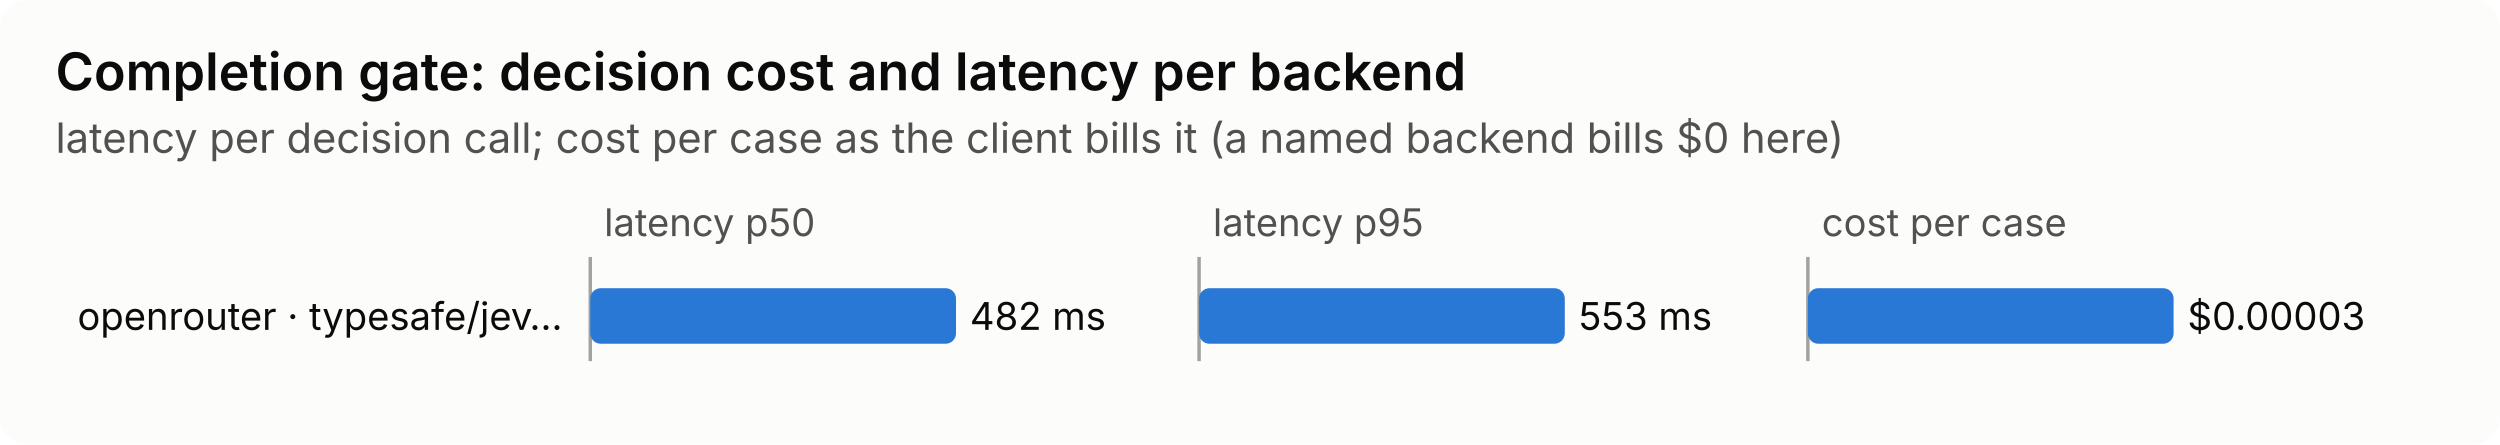
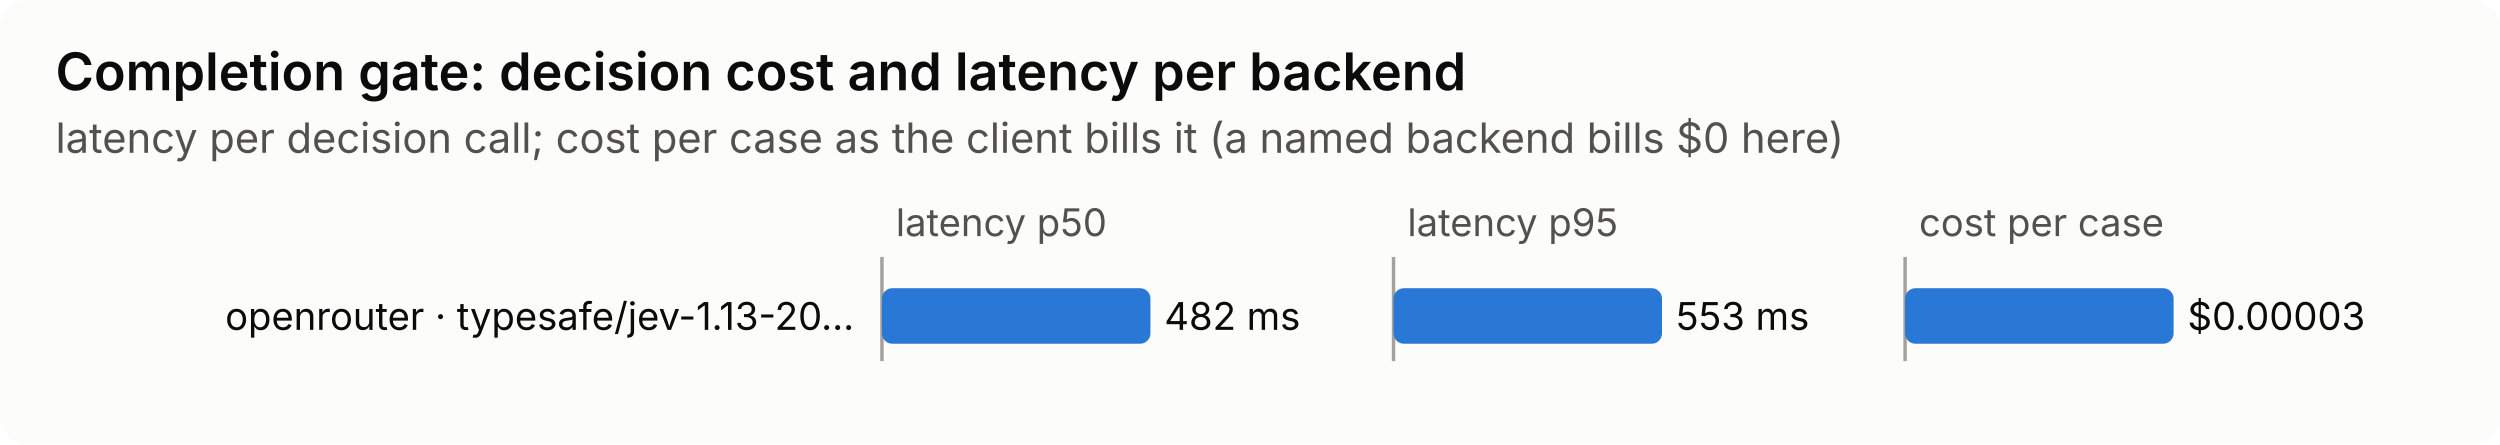
<svg xmlns="http://www.w3.org/2000/svg" viewBox="0 0 720 128" width="720" height="128" role="img" aria-label="Completion gate: decision cost and latency per backend">
  <style>
text{font-family:system-ui,-apple-system,"Segoe UI",sans-serif}
.t{font-size:15px;font-weight:600}.st{font-size:12px}.ax{font-size:11px}.lab{font-size:11px}
.g,.a,.guide{stroke-width:1}.guide{stroke-dasharray:4 4}.fake{font-size:13px;font-weight:700}
.bg{fill:#fcfcfb}.dot{stroke:#fcfcfb}text{fill:#0b0b0b}.st,.ax{fill:#52514e}.g{stroke:#e4e3df}.a,.guide{stroke:#a3a29c}.l1{stroke:#2a78d6}.d1{fill:#2a78d6}.fake{fill:#c43534}
@media (prefers-color-scheme: dark){.bg{fill:#1a1a19}.dot{stroke:#1a1a19}text{fill:#f0efec}.st,.ax{fill:#c3c2b7}.g{stroke:#353532}.a,.guide{stroke:#6b6a64}.l1{stroke:#3987e5}.d1{fill:#3987e5}.fake{fill:#e66767}}
</style>
  <rect width="720" height="128" rx="8" class="bg" />
  <text class="t" x="16" y="26">Completion gate: decision cost and latency per backend</text>
  <text class="st" x="16" y="44">latency per decision call; cost per case as the client bills it (a named backend bills $0 here)</text>
-   <text class="lab" x="162" y="95" text-anchor="end">openrouter · typesafe/jev…</text>
-   <text class="ax" x="174" y="68">latency p50</text>
-   <line class="a" x1="170" x2="170" y1="74" y2="104" />
-   <rect x="170" y="83" width="105.33" height="16" rx="3" class="d1" />
-   <text class="lab" x="279.33" y="95">482 ms</text>
-   <text class="ax" x="349.333" y="68">latency p95</text>
-   <line class="a" x1="345.333" x2="345.333" y1="74" y2="104" />
-   <rect x="345.333" y="83" width="105.33" height="16" rx="3" class="d1" />
-   <text class="lab" x="454.67" y="95">553 ms</text>
-   <text class="ax" x="524.667" y="68">cost per case</text>
-   <line class="a" x1="520.667" x2="520.667" y1="74" y2="104" />
-   <rect x="520.667" y="83" width="105.33" height="16" rx="3" class="d1" />
+   <text class="lab" x="246" y="95" text-anchor="end">openrouter · typesafe/jev-1.13-20…</text>
+   <text class="ax" x="258" y="68">latency p50</text>
+   <line class="a" x1="254" x2="254" y1="74" y2="104" />
+   <rect x="254" y="83" width="77.33" height="16" rx="3" class="d1" />
+   <text class="lab" x="335.33" y="95">482 ms</text>
+   <text class="ax" x="405.333" y="68">latency p95</text>
+   <line class="a" x1="401.333" x2="401.333" y1="74" y2="104" />
+   <rect x="401.333" y="83" width="77.33" height="16" rx="3" class="d1" />
+   <text class="lab" x="482.67" y="95">553 ms</text>
+   <text class="ax" x="552.667" y="68">cost per case</text>
+   <line class="a" x1="548.667" x2="548.667" y1="74" y2="104" />
+   <rect x="548.667" y="83" width="77.33" height="16" rx="3" class="d1" />
  <text class="lab" x="630" y="95">$0.00003</text>
</svg>
